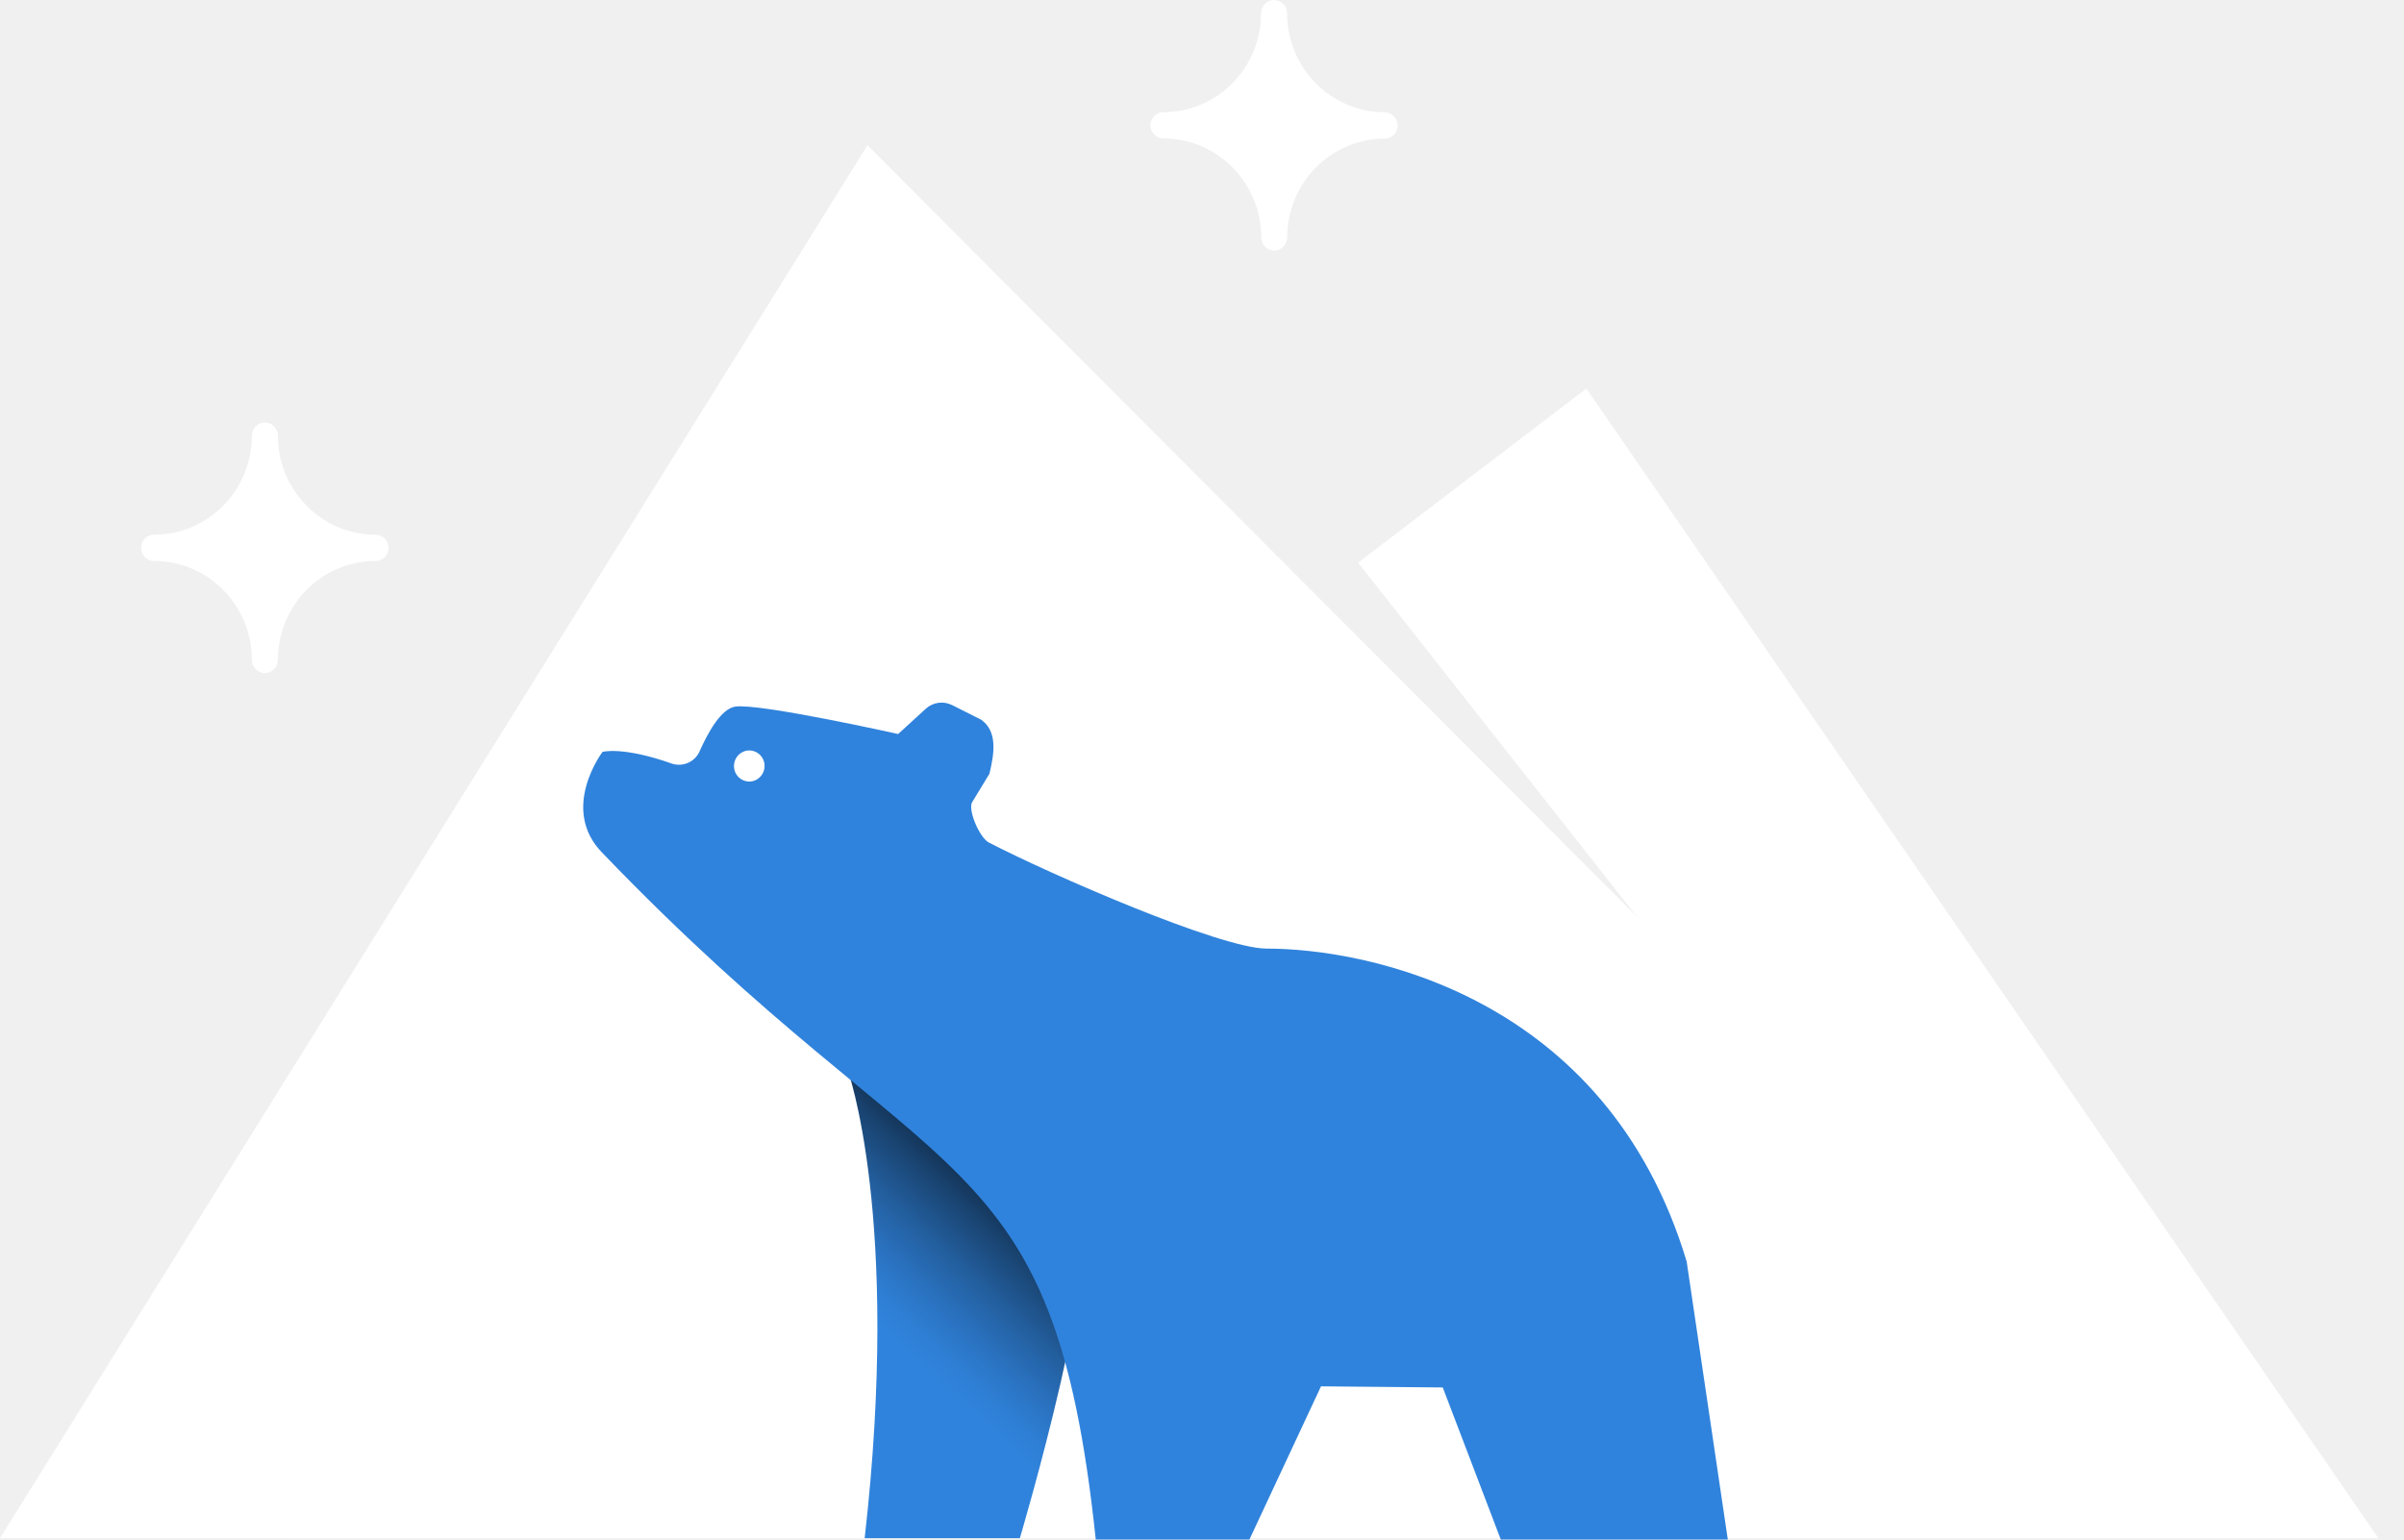
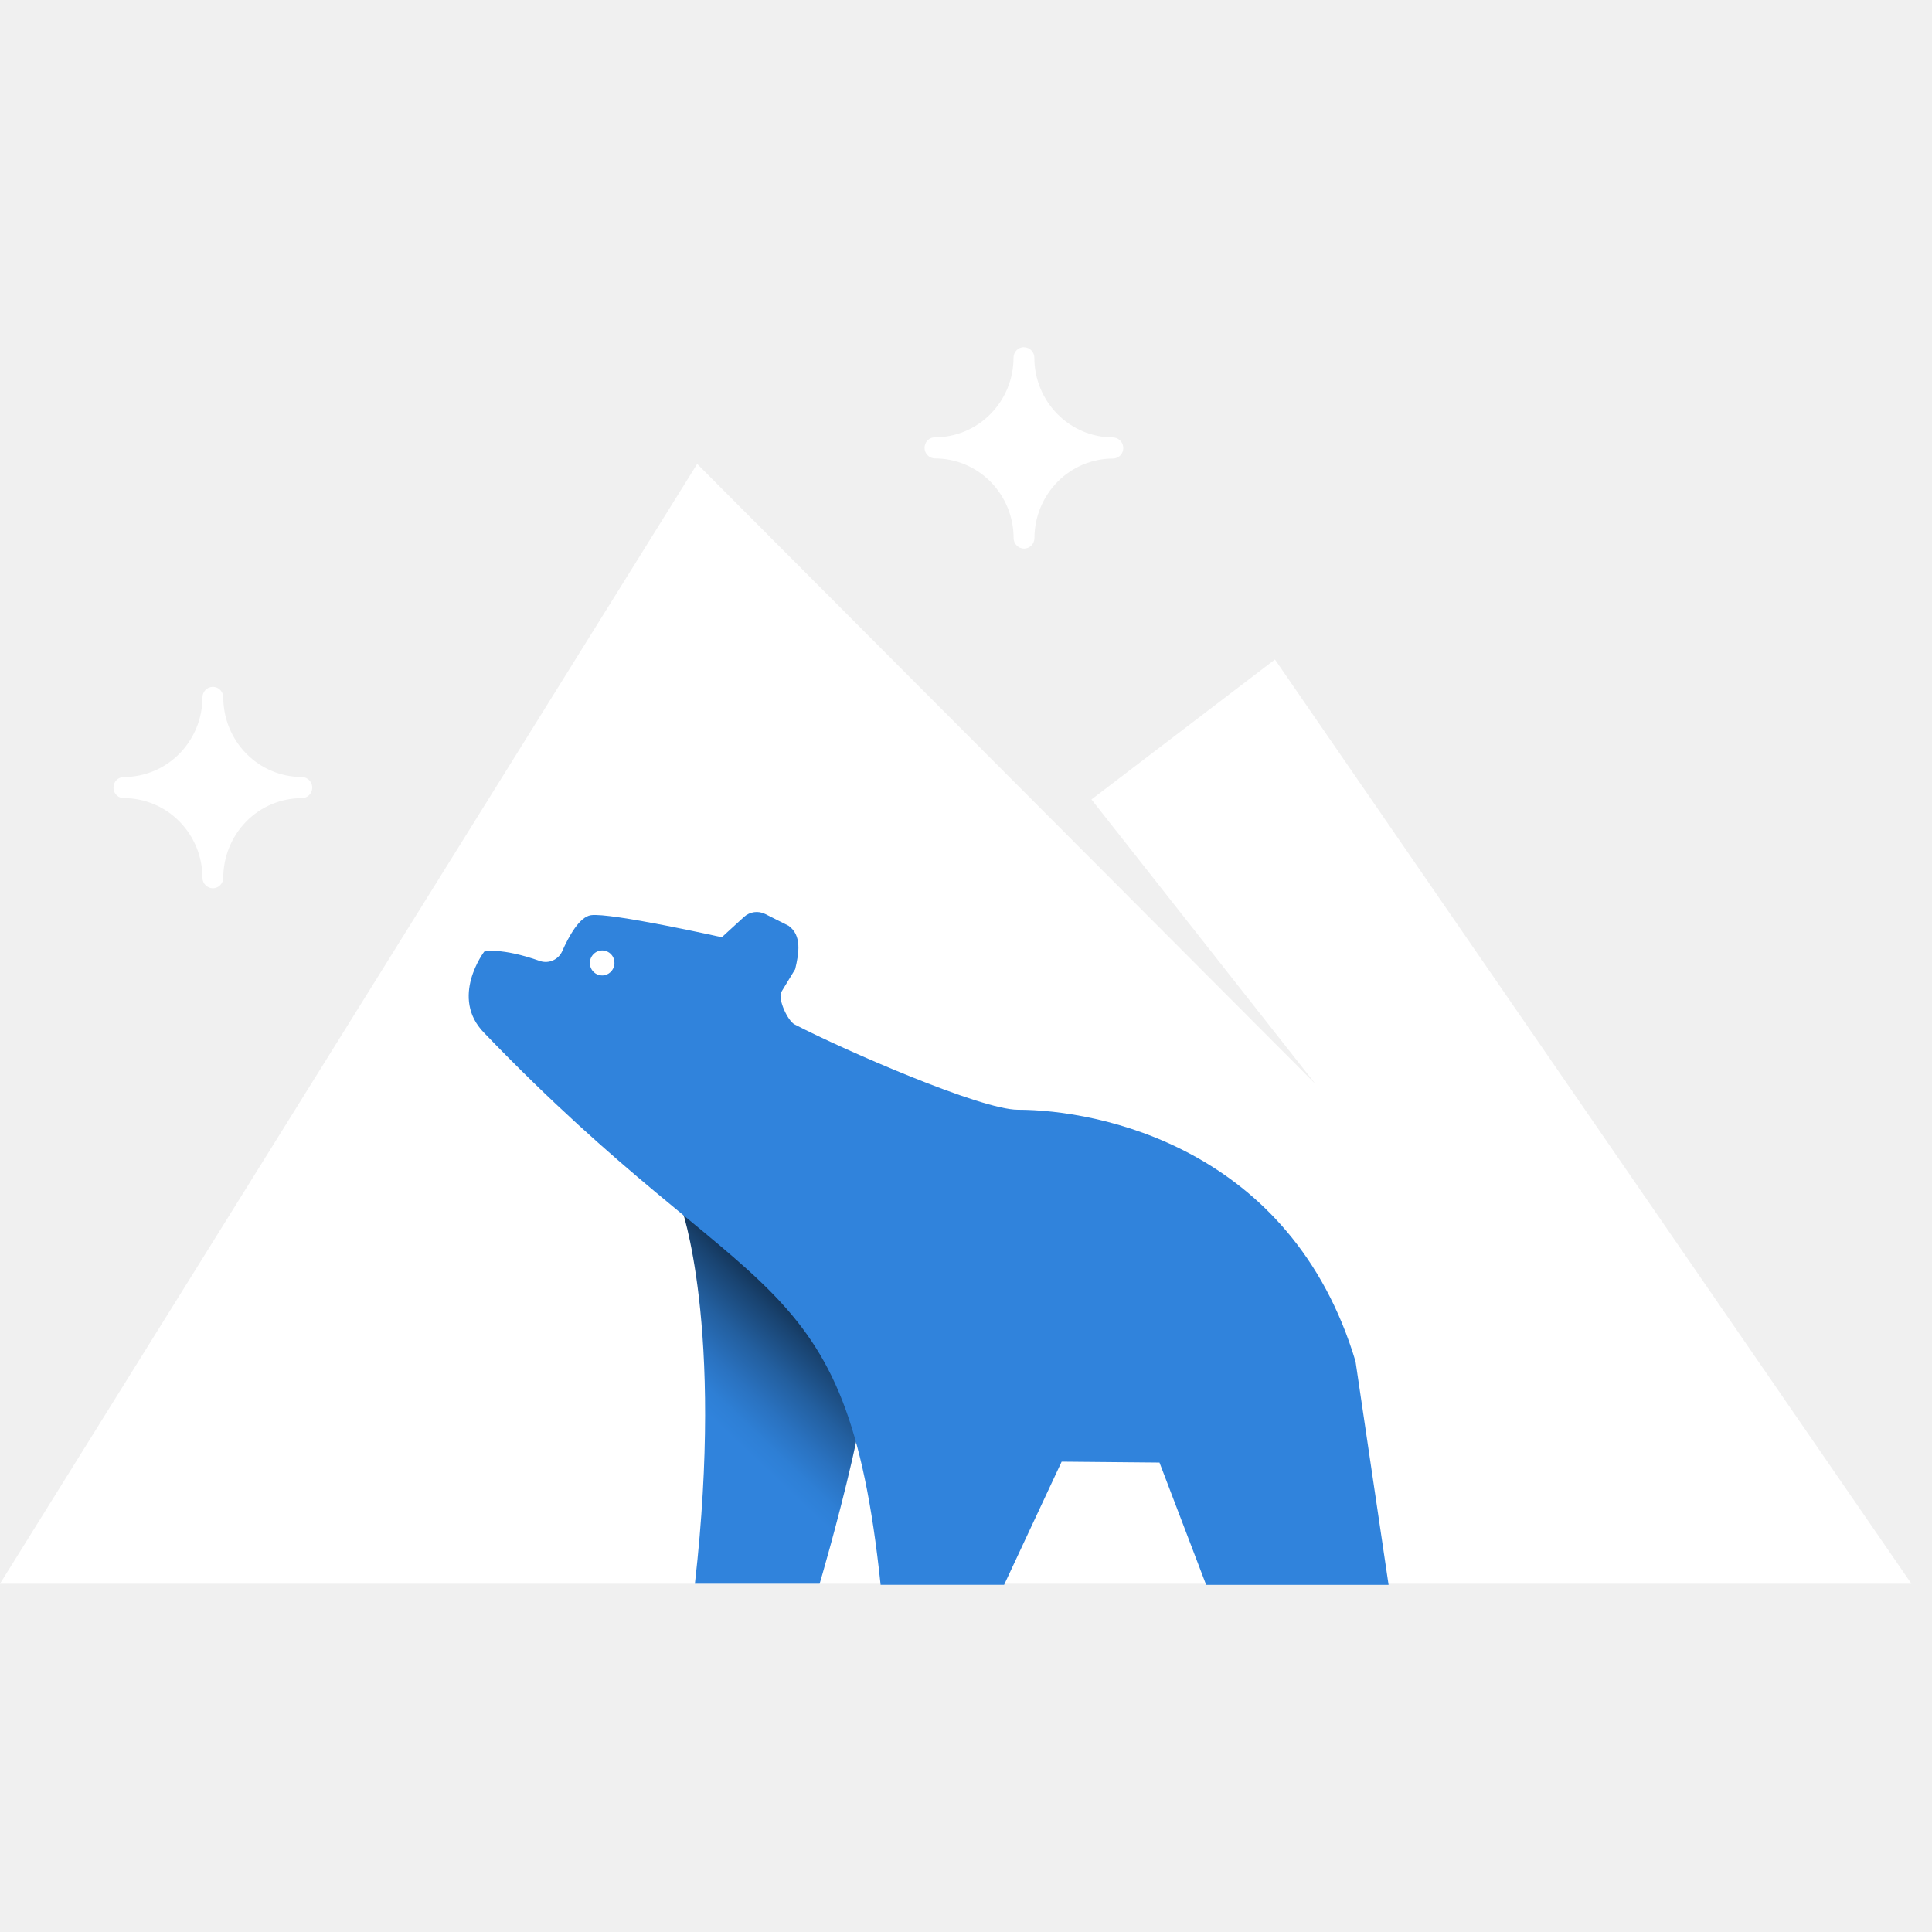
- <svg xmlns="http://www.w3.org/2000/svg" viewBox="0 0 128 82">
-   <path fill="#fff" d="M14.105 35.5a.35.35 0 0 1-.246-.1.36.36 0 0 1-.1-.247c0-1.49-.585-2.92-1.629-3.98a5.53 5.53 0 0 0-3.927-1.647.35.35 0 0 1-.245-.102.353.353 0 0 1 .245-.598 5.5 5.5 0 0 0 3.922-1.649 5.67 5.67 0 0 0 1.628-3.971q0-.146.101-.246a.343.343 0 0 1 .487 0c.065.066.1.154.101.246 0 1.49.588 2.92 1.629 3.974a5.5 5.5 0 0 0 3.921 1.648.34.34 0 0 1 .322.216.36.36 0 0 1-.076.38.35.35 0 0 1-.245.104 5.5 5.5 0 0 0-3.922 1.648 5.67 5.67 0 0 0-1.629 3.977.356.356 0 0 1-.338.35" />
-   <path fill="#fff" d="M14.105 23.206a6 6 0 0 0 1.726 4.223 5.86 5.86 0 0 0 4.167 1.75c-1.56 0-3.061.628-4.167 1.749a6 6 0 0 0-1.726 4.223 6 6 0 0 0-1.727-4.223 5.85 5.85 0 0 0-4.167-1.75c1.56 0 3.061-.628 4.167-1.749a6.02 6.02 0 0 0 1.726-4.223m0-.7a.68.68 0 0 0-.49.205.7.7 0 0 0-.2.492 5.34 5.34 0 0 1-1.525 3.729 5.17 5.17 0 0 1-3.682 1.547.69.69 0 0 0-.639.432.7.7 0 0 0-.05.267.69.69 0 0 0 .422.649.7.7 0 0 0 .267.051 5.16 5.16 0 0 1 3.68 1.547 5.3 5.3 0 0 1 1.525 3.726.704.704 0 0 0 .691.7.7.7 0 0 0 .69-.7 5.34 5.34 0 0 1 1.525-3.729A5.17 5.17 0 0 1 20 29.878a.68.68 0 0 0 .487-.205.703.703 0 0 0-.49-1.194 5.16 5.16 0 0 1-3.677-1.547 5.3 5.3 0 0 1-1.525-3.726.71.71 0 0 0-.427-.647.7.7 0 0 0-.264-.053m53.735-9.509a.353.353 0 0 1-.346-.35 5.67 5.67 0 0 0-1.629-3.974 5.53 5.53 0 0 0-3.921-1.651.35.35 0 0 1-.349-.35.35.35 0 0 1 .349-.35 5.5 5.5 0 0 0 3.921-1.648A5.67 5.67 0 0 0 67.496.7a.36.36 0 0 1 .212-.323.34.34 0 0 1 .452.189q.03.062.027.134c0 1.49.585 2.919 1.626 3.974a5.52 5.52 0 0 0 3.924 1.65q.142 0 .245.102a.356.356 0 0 1 0 .495.35.35 0 0 1-.245.1 5.5 5.5 0 0 0-3.922 1.652 5.67 5.67 0 0 0-1.63 3.974.356.356 0 0 1-.344.35" />
-   <path fill="#fff" d="M67.84.7a6.03 6.03 0 0 0 1.724 4.223 5.88 5.88 0 0 0 4.17 1.75 5.84 5.84 0 0 0-4.167 1.748 6 6 0 0 0-1.727 4.226c0-1.582-.62-3.1-1.727-4.226a5.88 5.88 0 0 0-4.17-1.749 5.84 5.84 0 0 0 4.168-1.75A6.03 6.03 0 0 0 67.84.7m0-.7a.68.68 0 0 0-.49.205.7.7 0 0 0-.202.492 5.3 5.3 0 0 1-1.525 3.731 5.17 5.17 0 0 1-3.68 1.547.68.68 0 0 0-.49.205.703.703 0 0 0 .49 1.192c1.382 0 2.705.555 3.683 1.544a5.32 5.32 0 0 1 1.528 3.731.703.703 0 0 0 .691.7.7.7 0 0 0 .69-.7 5.33 5.33 0 0 1 1.525-3.723 5.17 5.17 0 0 1 3.676-1.544.68.68 0 0 0 .485-.205.704.704 0 0 0-.488-1.194 5.16 5.16 0 0 1-3.676-1.548A5.3 5.3 0 0 1 68.529.705a.71.71 0 0 0-.426-.646.7.7 0 0 0-.266-.054zm58.798 81.926L84.469 20.694l-12.157 9.272 14.848 18.86-40.971-41.09L0 81.925z" />
-   <path fill="url(#_kod)" d="M45.116 56.93s2.87 7.84.923 24.996h8.263s4.651-15.62 3.235-18.611c-1.416-2.99-12.421-6.385-12.421-6.385" />
-   <path fill="#3083DC" d="M89.807 67.196c-4.262-14.205-17.06-16.673-22.37-16.673-2.448 0-11.485-3.939-14.788-5.65-.463-.24-1.095-1.632-.904-2.12l.937-1.542c.255-1.066.449-2.242-.436-2.876l-1.547-.779a1.25 1.25 0 0 0-1.408.194l-1.47 1.345s-7.395-1.654-8.677-1.46c-.752.118-1.452 1.378-1.907 2.408a1.2 1.2 0 0 1-1.449.632c-2.633-.935-3.706-.629-3.706-.629s-2.315 3.045 0 5.39c17.914 18.65 23.987 14.93 26.261 36.561h8.182l3.812-8.159 6.482.06L79.91 82h12.087zm-49.912-25.57a.815.815 0 0 1-.754-.511.836.836 0 0 1 .593-1.13.815.815 0 0 1 .84.354.836.836 0 0 1-.366 1.223.8.8 0 0 1-.313.064" />
+ <svg xmlns="http://www.w3.org/2000/svg" viewBox="0 0 128 128">
+   <path fill="#fff" d="M14.105 58.5a.35.35 0 0 1-.246-.1.36.36 0 0 1-.1-.247c0-1.49-.585-2.92-1.629-3.98a5.53 5.53 0 0 0-3.927-1.647.35.35 0 0 1-.245-.102.353.353 0 0 1 .245-.598 5.5 5.5 0 0 0 3.922-1.649 5.67 5.67 0 0 0 1.628-3.971q0-.146.101-.246a.35.35 0 0 1 .375-.075.345.345 0 0 1 .213.321c0 1.49.588 2.92 1.629 3.974a5.5 5.5 0 0 0 3.921 1.648.34.34 0 0 1 .322.216.36.36 0 0 1-.076.38.35.35 0 0 1-.245.104 5.5 5.5 0 0 0-3.922 1.648 5.67 5.67 0 0 0-1.629 3.977.356.356 0 0 1-.338.35" />
+   <path fill="#fff" d="M14.105 46.206a6 6 0 0 0 1.726 4.223 5.86 5.86 0 0 0 4.167 1.75c-1.56 0-3.061.628-4.167 1.749a6 6 0 0 0-1.726 4.223 6 6 0 0 0-1.727-4.223 5.85 5.85 0 0 0-4.167-1.75c1.56 0 3.061-.628 4.167-1.749a6.02 6.02 0 0 0 1.727-4.223m-.001-.7a.68.68 0 0 0-.49.205.7.7 0 0 0-.2.492 5.34 5.34 0 0 1-1.525 3.729 5.17 5.17 0 0 1-3.682 1.547.69.69 0 0 0-.689.699.69.69 0 0 0 .422.649.7.7 0 0 0 .267.051 5.16 5.16 0 0 1 3.68 1.547 5.3 5.3 0 0 1 1.525 3.726.704.704 0 0 0 .691.7.7.7 0 0 0 .69-.7 5.34 5.34 0 0 1 1.525-3.729A5.17 5.17 0 0 1 20 52.878a.68.68 0 0 0 .487-.205.703.703 0 0 0-.49-1.194 5.16 5.16 0 0 1-3.677-1.547 5.3 5.3 0 0 1-1.525-3.726.71.71 0 0 0-.427-.647.7.7 0 0 0-.264-.053m53.735-9.509a.353.353 0 0 1-.346-.35 5.67 5.67 0 0 0-1.629-3.974 5.53 5.53 0 0 0-3.921-1.651.35.35 0 0 1 0-.7 5.5 5.5 0 0 0 3.921-1.648 5.67 5.67 0 0 0 1.632-3.974.36.36 0 0 1 .212-.323.34.34 0 0 1 .452.189q.03.062.027.134c0 1.49.585 2.919 1.626 3.974a5.52 5.52 0 0 0 3.924 1.65q.142 0 .245.102a.356.356 0 0 1 0 .495.35.35 0 0 1-.245.1 5.5 5.5 0 0 0-3.922 1.652 5.67 5.67 0 0 0-1.63 3.974.356.356 0 0 1-.344.35" />
+   <path fill="#fff" d="M67.84 23.7a6.03 6.03 0 0 0 1.724 4.223 5.88 5.88 0 0 0 4.17 1.75 5.84 5.84 0 0 0-4.167 1.748 6 6 0 0 0-1.727 4.226c0-1.582-.62-3.1-1.727-4.226a5.88 5.88 0 0 0-4.17-1.749 5.84 5.84 0 0 0 4.168-1.75A6.03 6.03 0 0 0 67.84 23.7m0-.7a.68.68 0 0 0-.49.205.7.7 0 0 0-.202.492 5.3 5.3 0 0 1-1.525 3.731 5.17 5.17 0 0 1-3.68 1.547.68.68 0 0 0-.675.562.703.703 0 0 0 .675.835c1.382 0 2.705.555 3.683 1.544a5.32 5.32 0 0 1 1.528 3.731.703.703 0 0 0 .691.7.7.7 0 0 0 .69-.7 5.33 5.33 0 0 1 1.525-3.723 5.17 5.17 0 0 1 3.676-1.544.68.68 0 0 0 .485-.205.704.704 0 0 0-.488-1.194 5.16 5.16 0 0 1-3.676-1.548 5.3 5.3 0 0 1-1.528-3.728.71.71 0 0 0-.426-.646.7.7 0 0 0-.266-.054zm58.798 81.926L84.469 43.694l-12.157 9.272 14.848 18.86-40.971-41.09L0 104.925z" />
+   <path fill="url(#a)" d="M45.116 79.93s2.87 7.84.923 24.996h8.263s4.651-15.62 3.235-18.611c-1.416-2.99-12.421-6.385-12.421-6.385" />
+   <path fill="#3083DC" d="M89.807 90.196c-4.262-14.205-17.06-16.673-22.37-16.673-2.448 0-11.485-3.939-14.788-5.65-.463-.24-1.095-1.632-.904-2.12l.937-1.542c.255-1.066.449-2.242-.436-2.876l-1.547-.779a1.25 1.25 0 0 0-1.408.194l-1.47 1.345s-7.395-1.654-8.677-1.46c-.752.118-1.452 1.378-1.907 2.408a1.2 1.2 0 0 1-1.449.632c-2.633-.935-3.706-.629-3.706-.629s-2.315 3.045 0 5.39c17.914 18.65 23.987 14.93 26.261 36.561h8.182l3.812-8.159 6.482.06L79.91 105h12.087zm-49.912-25.57a.815.815 0 0 1-.754-.511.836.836 0 0 1 .593-1.13.815.815 0 0 1 .967.691.836.836 0 0 1-.493.886.8.8 0 0 1-.313.064" />
  <defs>
-     <linearGradient id="_kod" x1="47.739" x2="56.525" y1="71.57" y2="62.273" gradientUnits="userSpaceOnUse">
+     <linearGradient id="a" x1="47.739" x2="56.525" y1="94.57" y2="85.273" gradientUnits="userSpaceOnUse">
      <stop stop-color="#3083DC" />
      <stop offset=".1" stop-color="#2E7FD5" />
      <stop offset=".24" stop-color="#2A72C0" />
      <stop offset=".41" stop-color="#235F9F" />
      <stop offset=".61" stop-color="#194370" />
      <stop offset=".82" stop-color="#0C2036" />
      <stop offset="1" />
    </linearGradient>
  </defs>
</svg>
